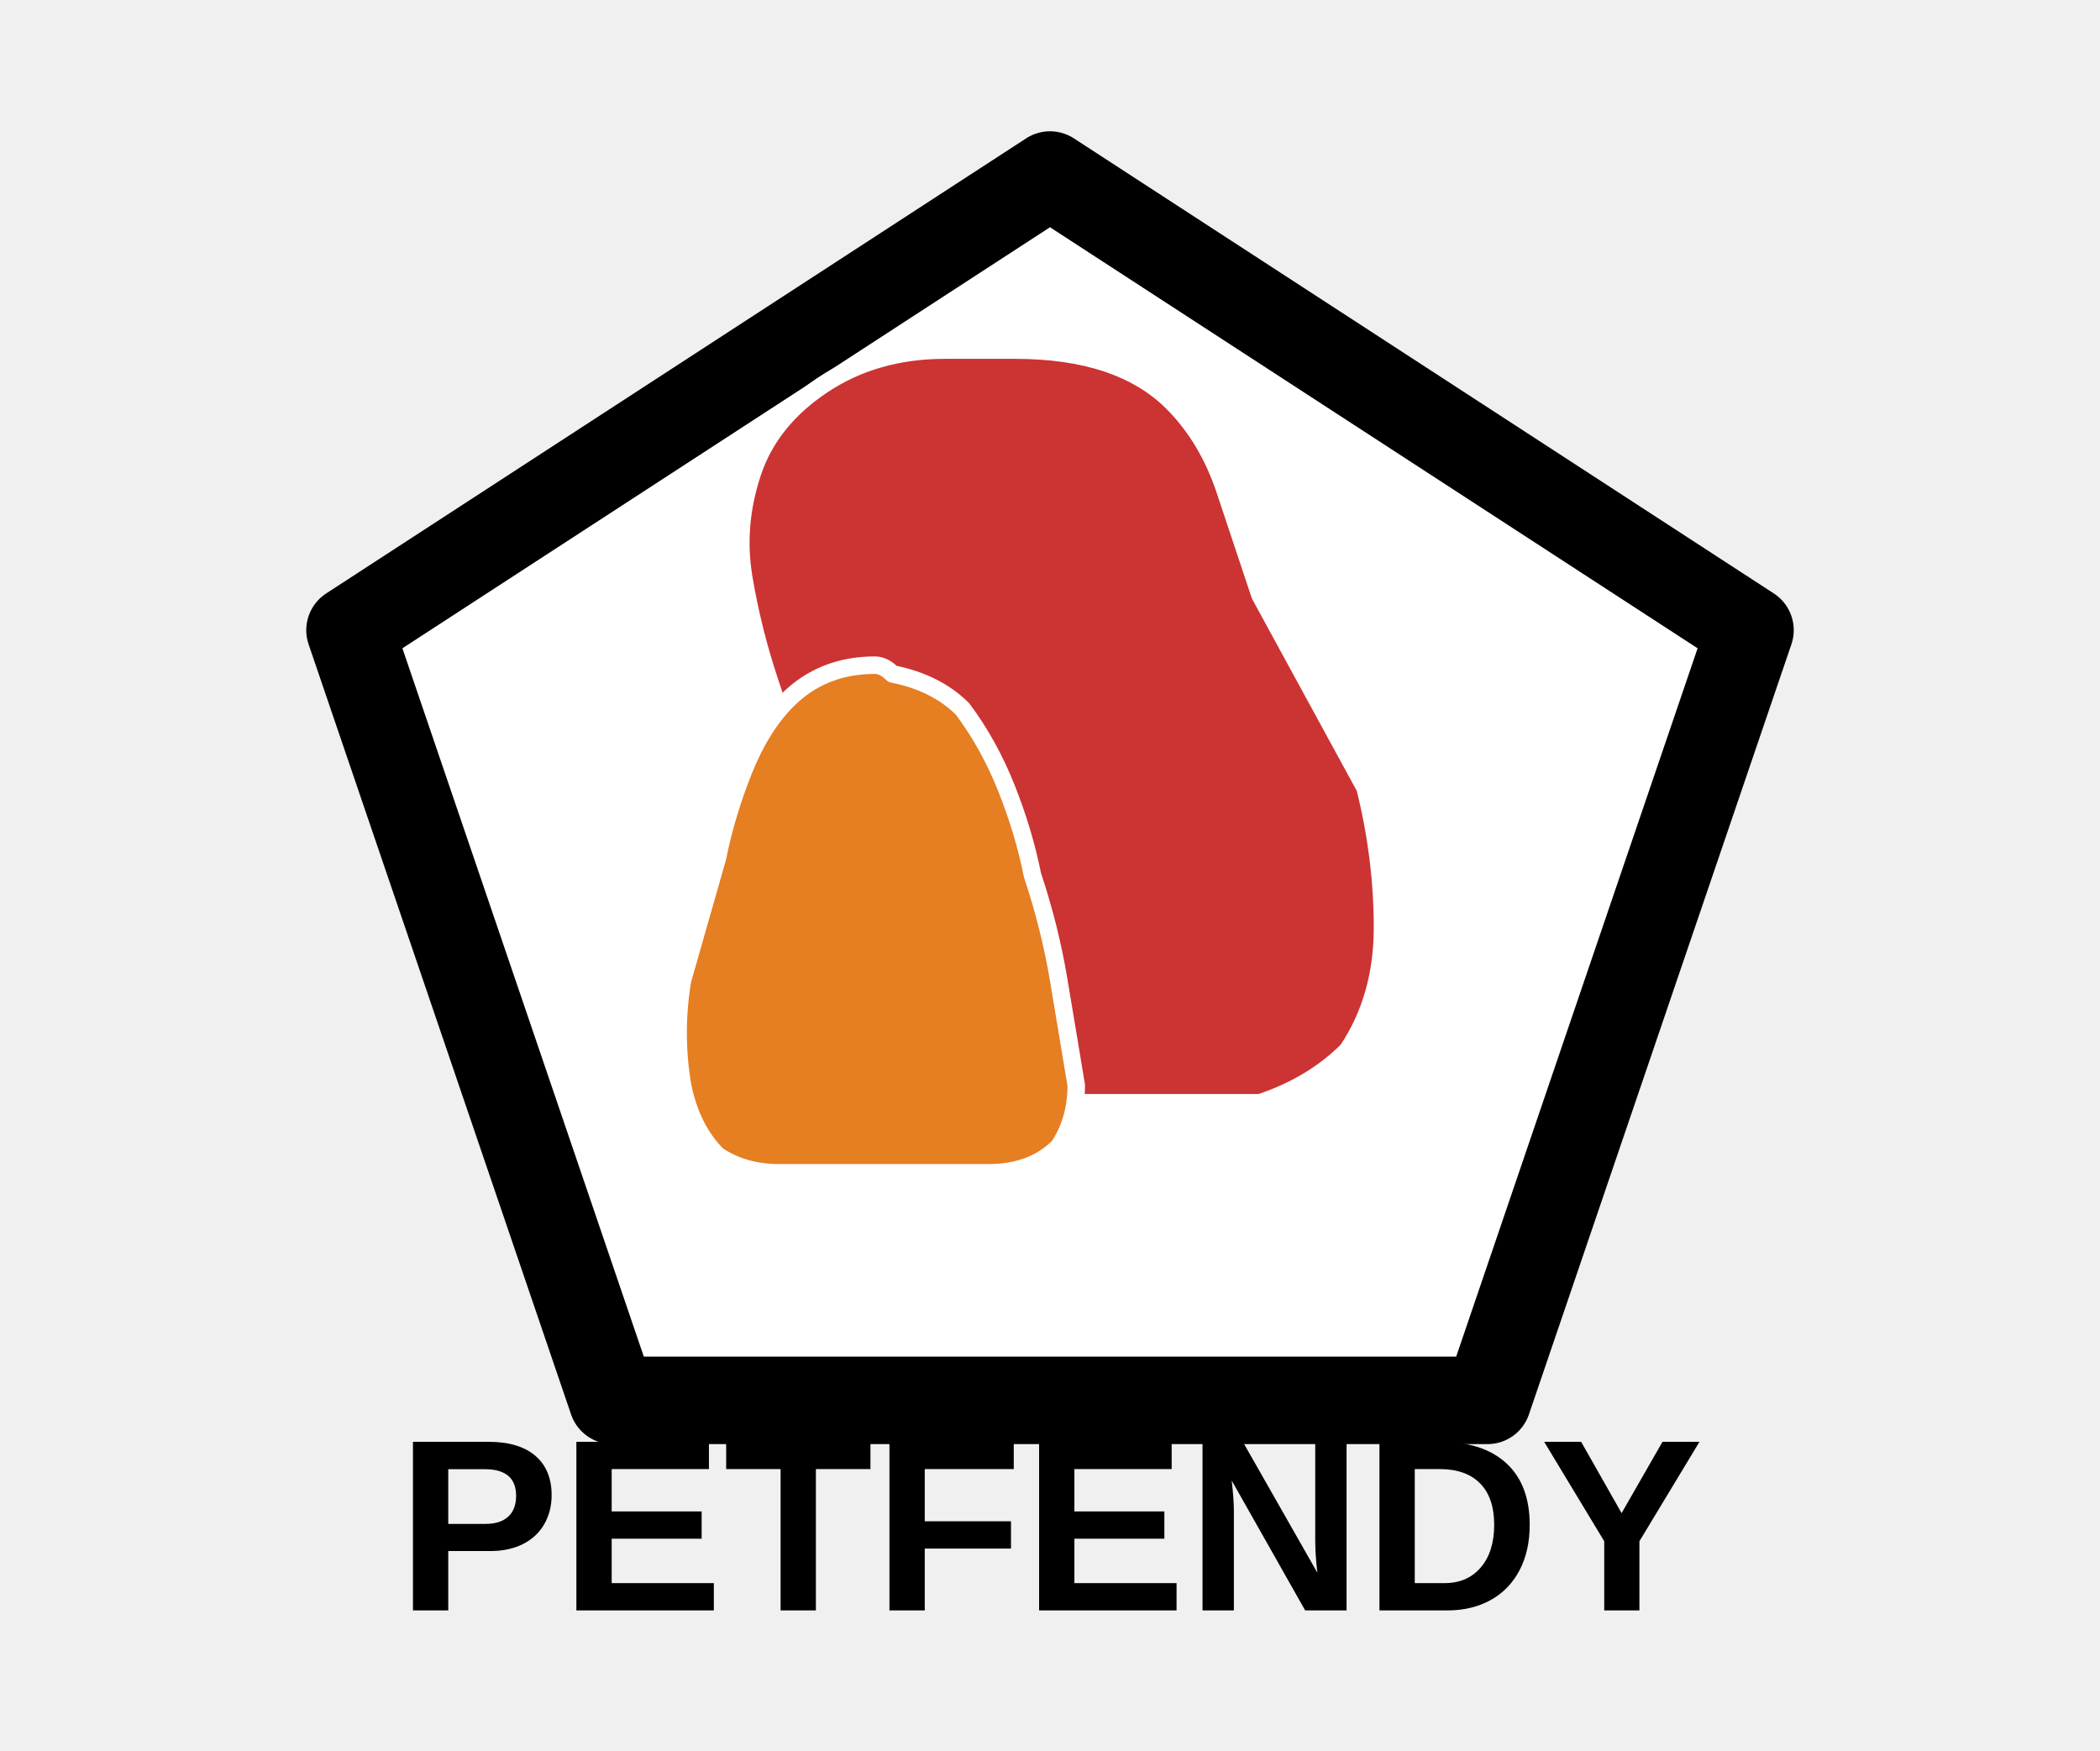
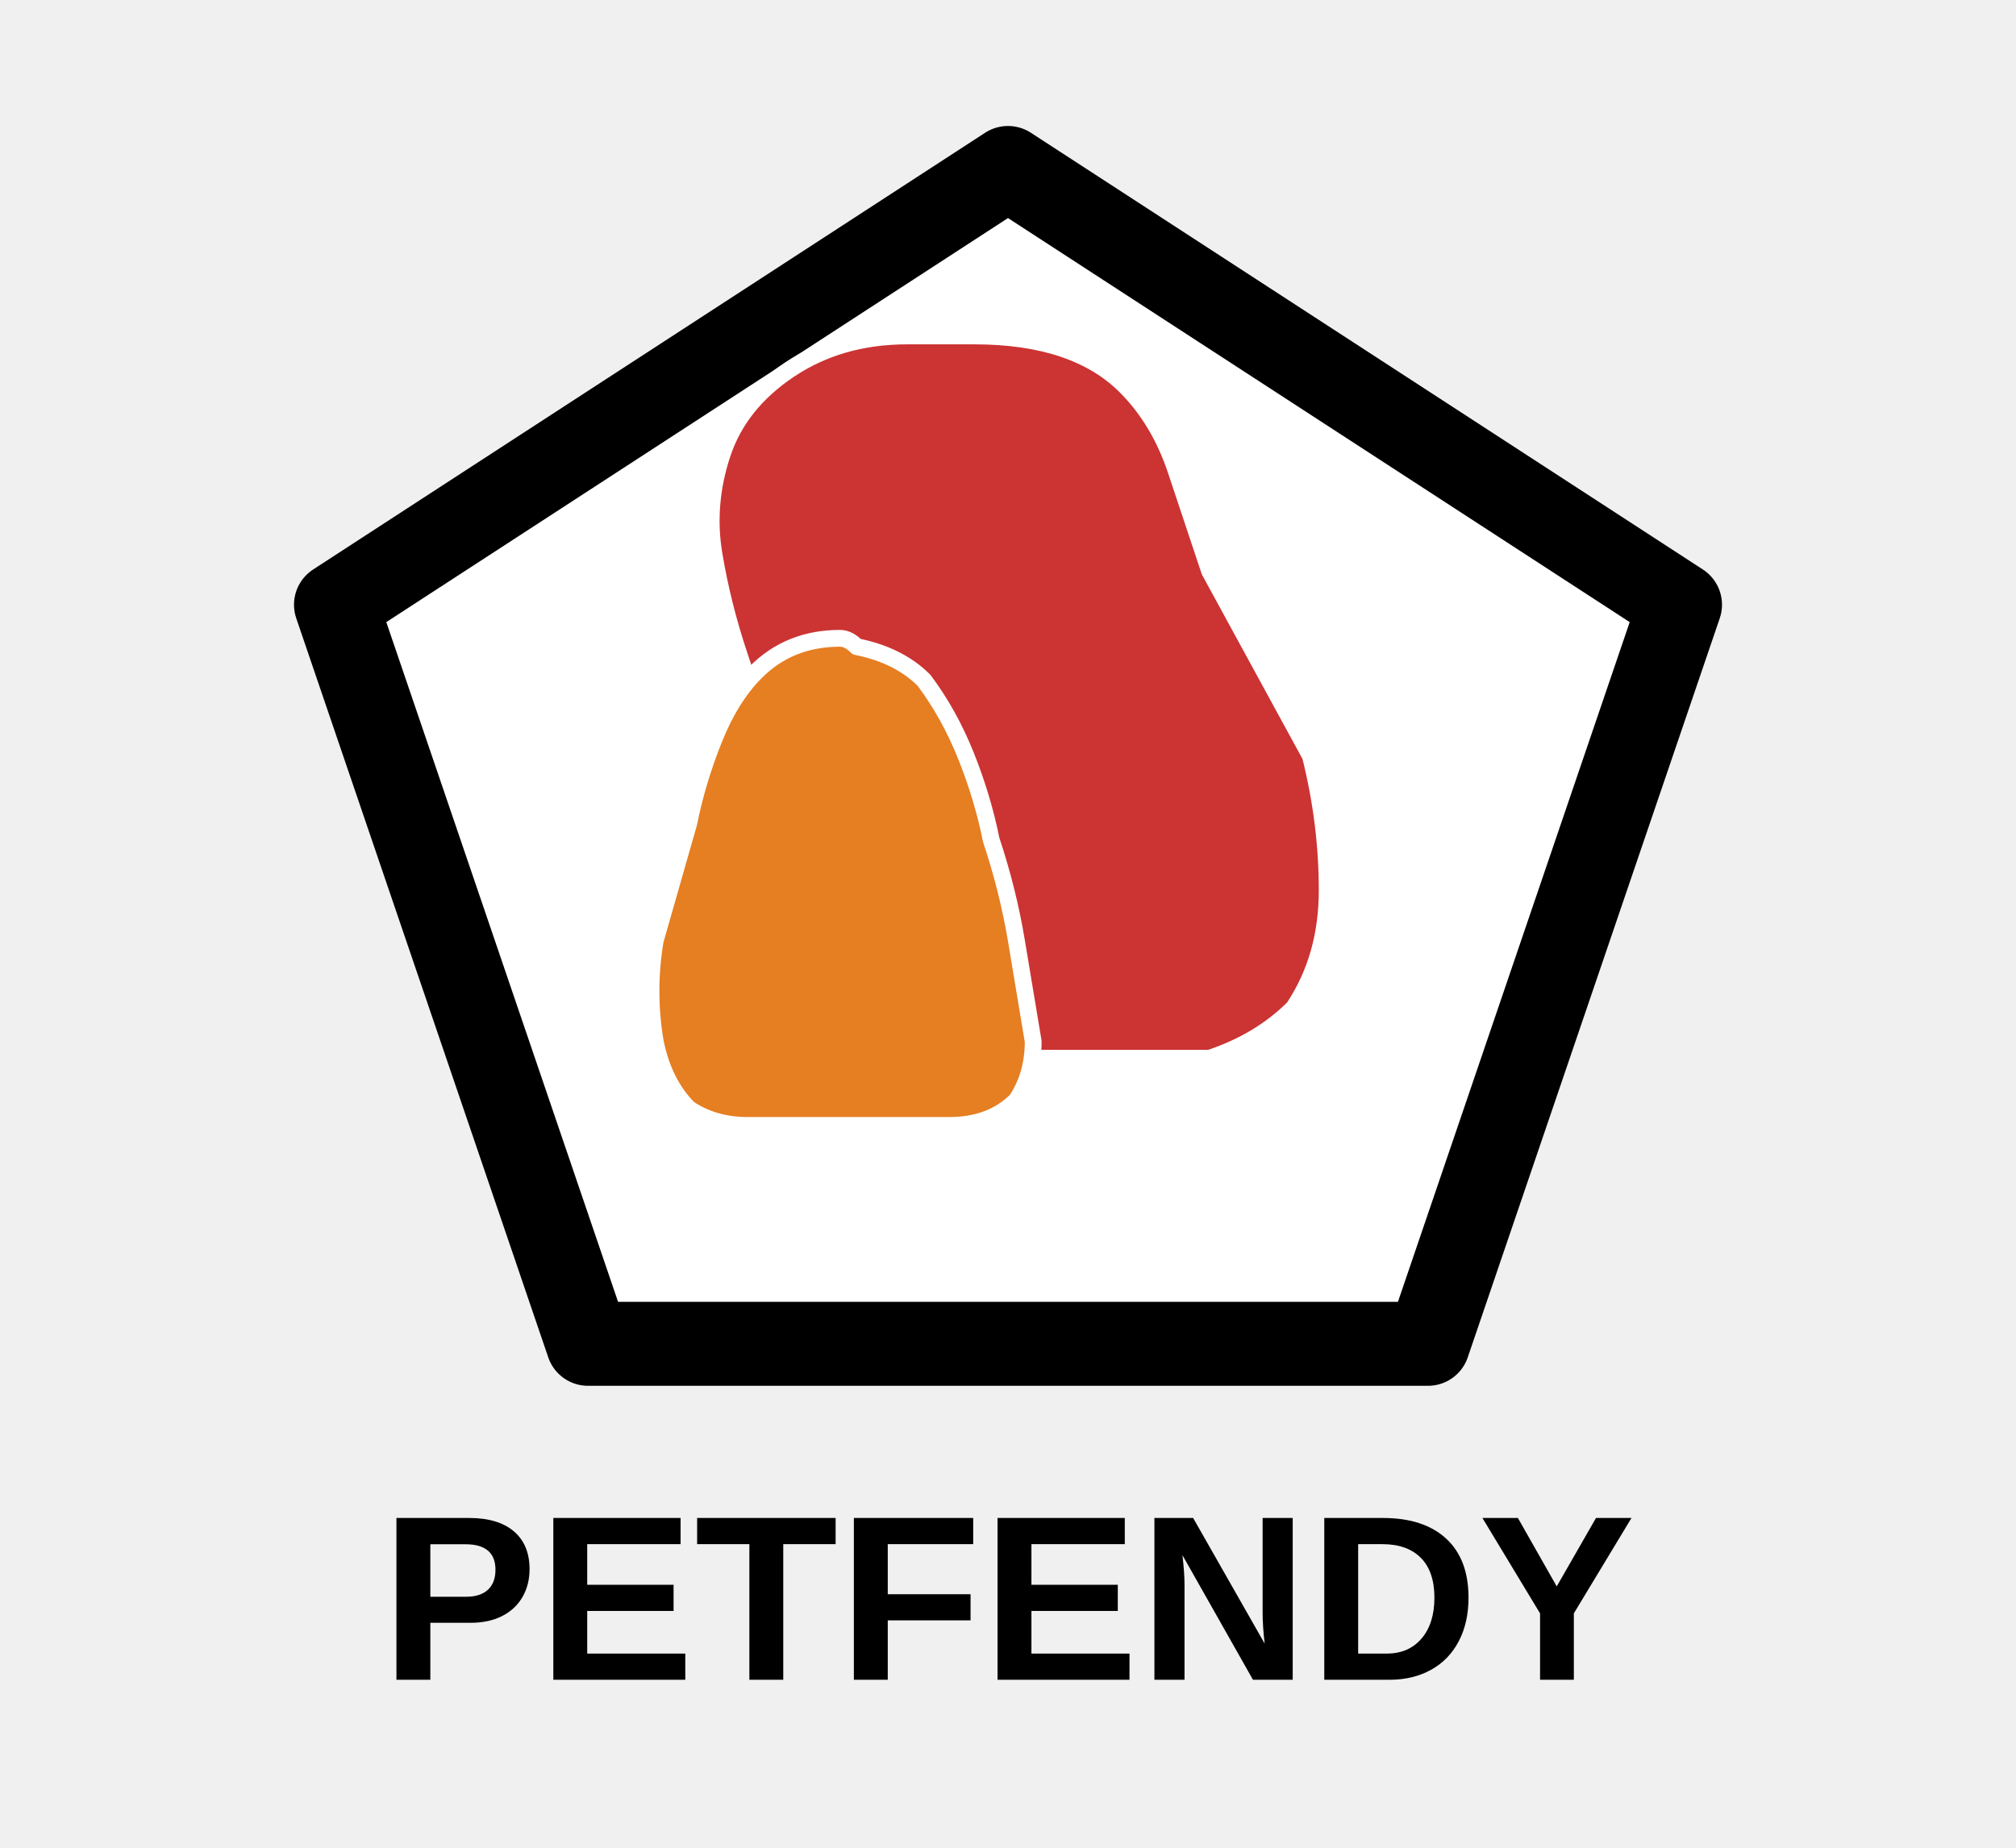
- <svg xmlns="http://www.w3.org/2000/svg" viewBox="0 0 1200 1000">
+ <svg xmlns="http://www.w3.org/2000/svg" viewBox="0 0 1200 1100">
  <defs>
    <style>
      .logo-text { font-family: 'Arial Black', Arial, sans-serif; font-weight: 900; }
    </style>
  </defs>
  <path d="M600 100 L1000 360 L850 800 L350 800 L200 360 Z" fill="white" stroke="#000000" stroke-width="50" stroke-linejoin="round" />
  <path d="M580 200 Q640 200 670 230 Q690 250 700 280 Q710 310 720 340 L780 450 Q790 490 790 530 Q790 570 770 600 Q750 620 720 630 L600 630 Q560 630 530 610 Q510 590 500 560 L460 450 Q450 420 440 390 Q430 360 425 330 Q420 300 430 270 Q440 240 470 220 Q500 200 540 200 Q560 200 580 200 Z" fill="#CC3333" stroke="#FFFFFF" stroke-width="10" stroke-linejoin="round" />
  <path d="M500 380 Q470 380 450 400 Q435 415 425 440 Q415 465 410 490 L390 560 Q385 590 390 620 Q395 645 410 660 Q425 670 445 670 L565 670 Q590 670 605 655 Q615 640 615 620 L605 560 Q600 530 590 500 Q585 475 575 450 Q565 425 550 405 Q535 390 510 385 Q505 380 500 380 Z" fill="#E67E22" stroke="#FFFFFF" stroke-width="10" stroke-linejoin="round" />
-   <text x="600" y="920" class="logo-text" font-size="140" text-anchor="middle" fill="#000000">PETFENDY</text>
+   <text x="600" y="1000" class="logo-text" font-size="140" text-anchor="middle" fill="#000000">PETFENDY</text>
</svg>
